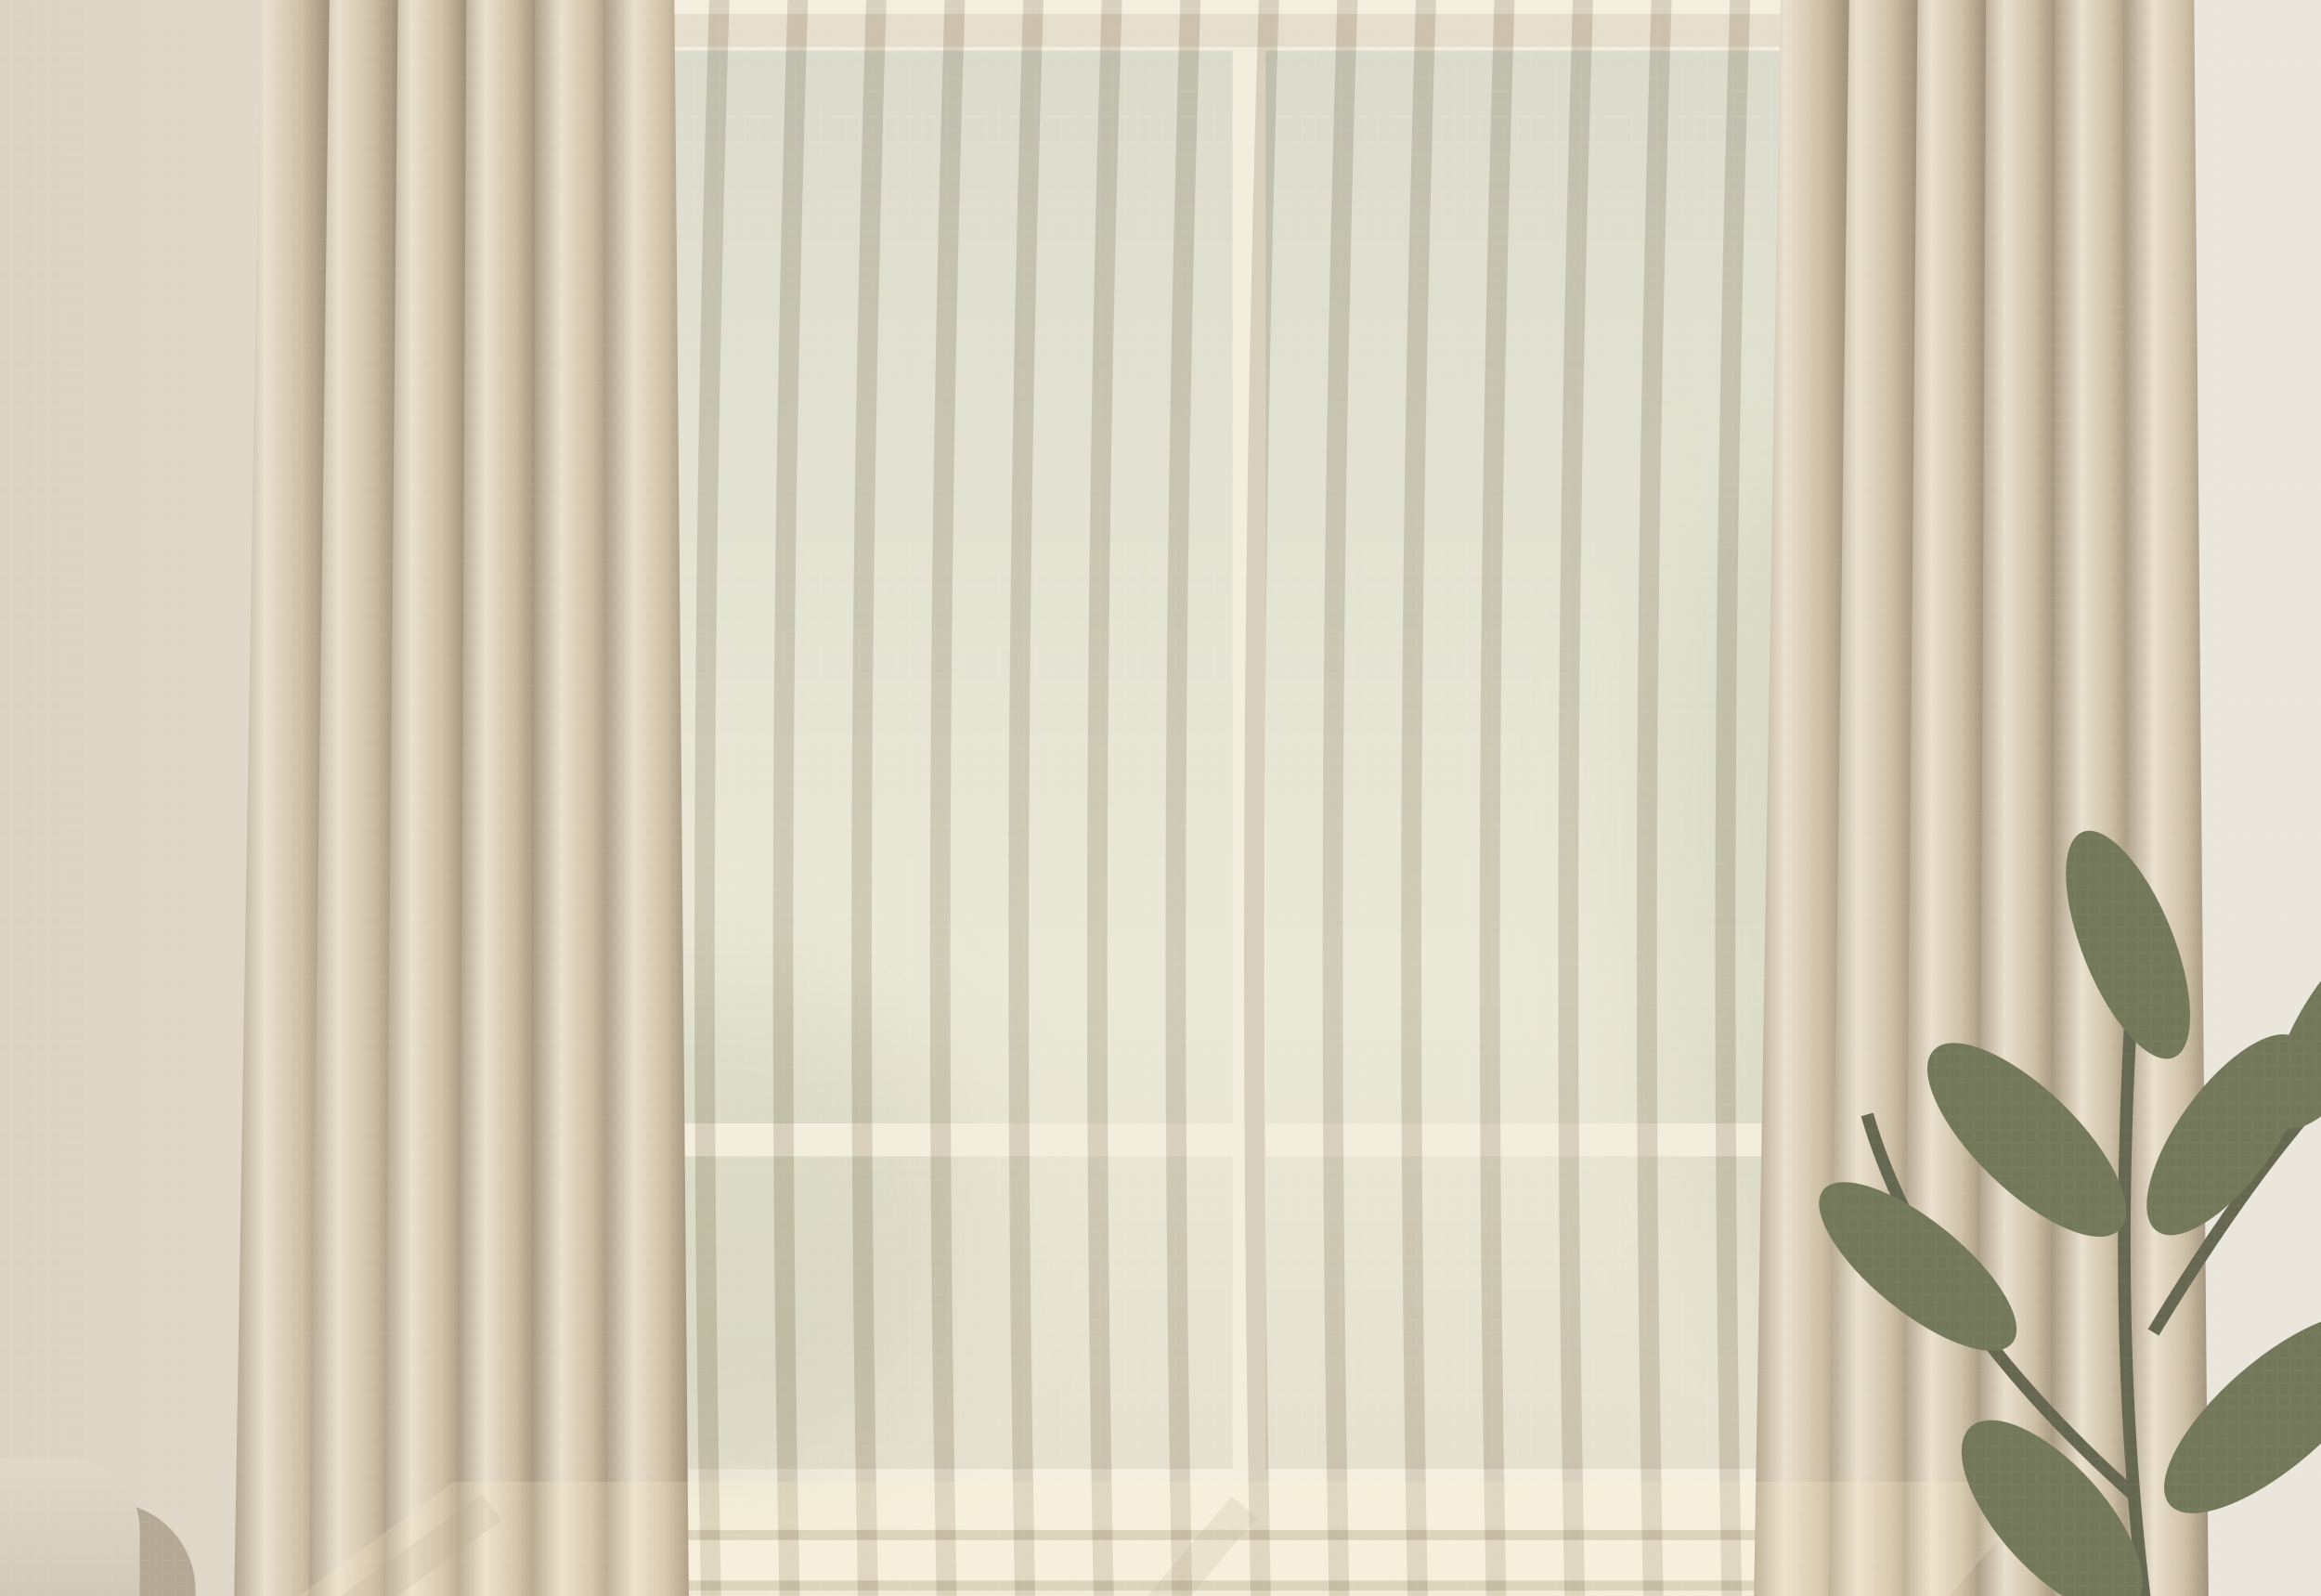
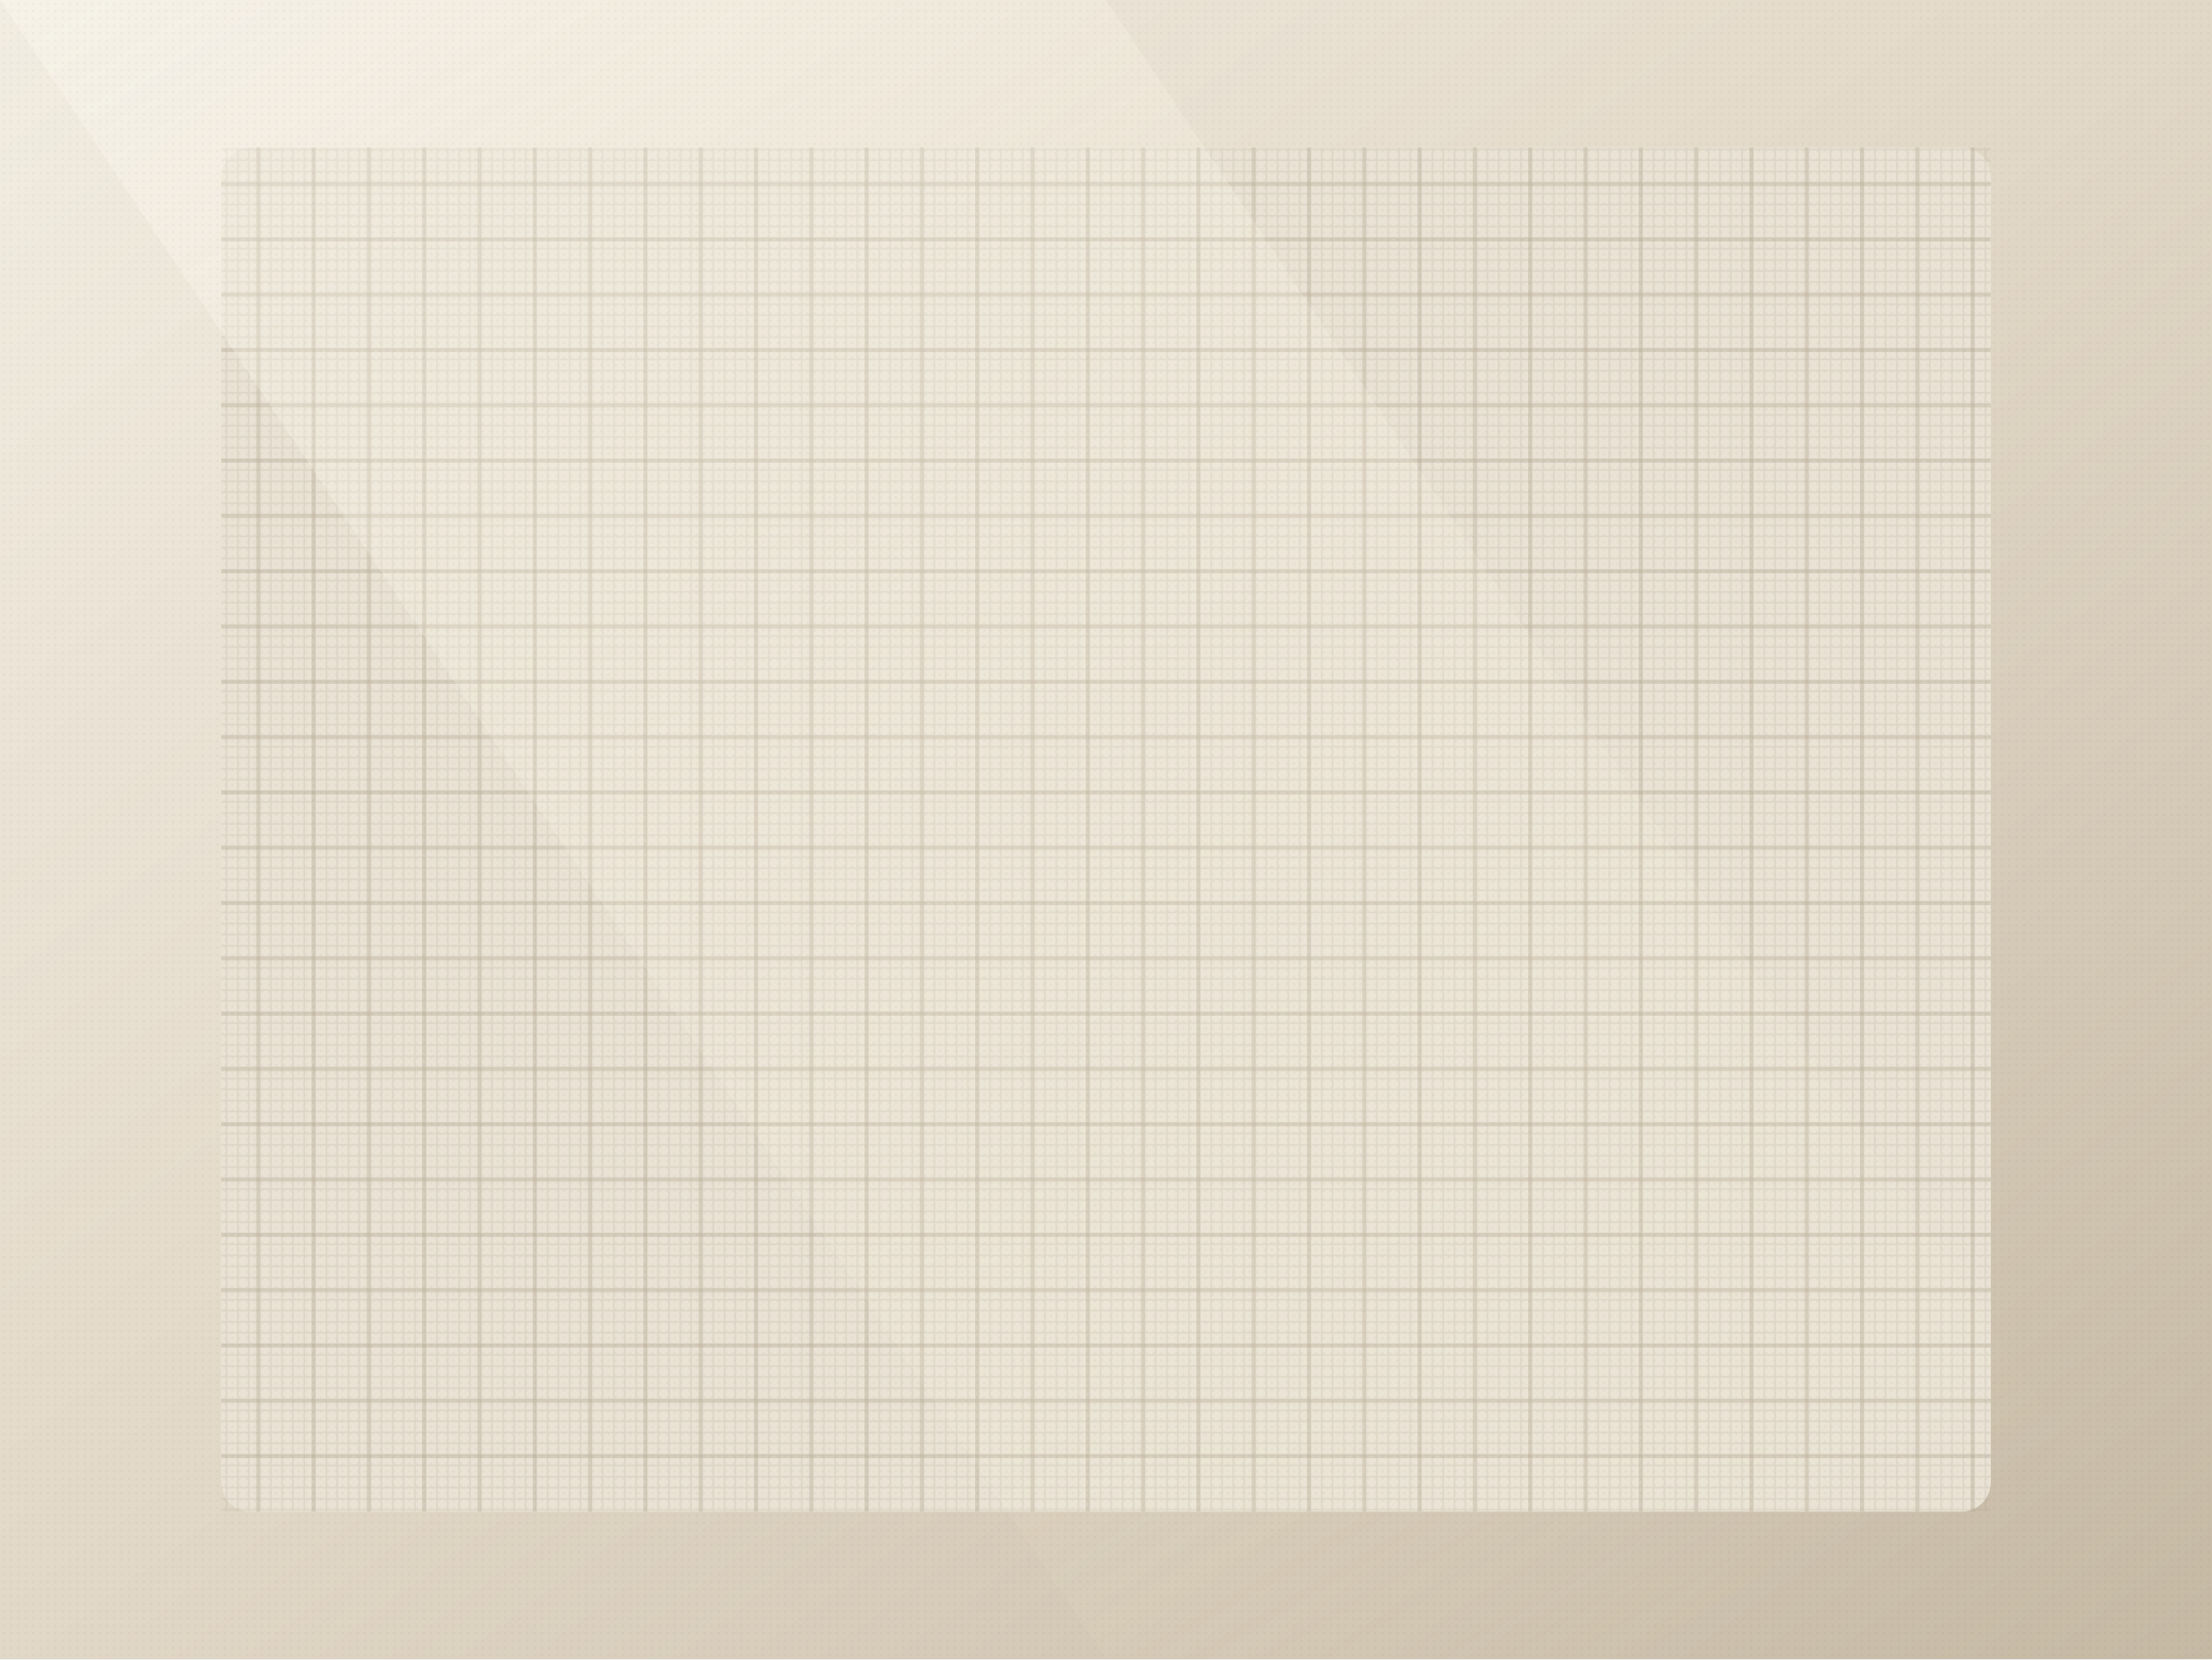
- <svg xmlns="http://www.w3.org/2000/svg" width="1600" height="1100" viewBox="760 65 570 630">
+ <svg xmlns="http://www.w3.org/2000/svg" width="1200" height="900" viewBox="0 0 1200 900">
  <defs>
-     <linearGradient id="wall">
-       <stop stop-color="#c1b7a7" />
-       <stop offset=".46" stop-color="#e2dacb" />
-       <stop offset="1" stop-color="#ece8de" />
+     <linearGradient id="warmWall" x1="0%" y1="0%" x2="100%" y2="100%">
+       <stop offset="0%" stop-color="#EFECE6" />
+       <stop offset="45%" stop-color="#E5DFD4" />
+       <stop offset="100%" stop-color="#D6CEBF" />
    </linearGradient>
-     <linearGradient id="floor" x2="0" y2="1">
-       <stop stop-color="#afa08c" />
-       <stop offset="1" stop-color="#cabcaa" />
+     <linearGradient id="woodFloor" x1="0%" y1="0%" x2="0%" y2="100%">
+       <stop offset="0%" stop-color="#C2B29E" />
+       <stop offset="40%" stop-color="#B19F89" />
+       <stop offset="100%" stop-color="#9C8972" />
    </linearGradient>
-     <linearGradient id="glass" x2="0" y2="1">
-       <stop stop-color="#b8bfb5" />
-       <stop offset=".65" stop-color="#dce0cd" />
-       <stop offset="1" stop-color="#d1cbb9" />
+     <linearGradient id="windowLight" x1="0%" y1="0%" x2="100%" y2="100%">
+       <stop offset="0%" stop-color="#FDFCF7" stop-opacity="0.85" />
+       <stop offset="60%" stop-color="#F4EEDB" stop-opacity="0.45" />
+       <stop offset="100%" stop-color="#E8DEC8" stop-opacity="0.1" />
    </linearGradient>
-     <linearGradient id="linen">
-       <stop stop-color="#b8ac96" />
-       <stop offset=".55" stop-color="#d3c9b7" />
-       <stop offset="1" stop-color="#c6bba4" />
+     <linearGradient id="sunbeam" x1="0%" y1="0%" x2="80%" y2="100%">
+       <stop offset="0%" stop-color="#FFFDF5" stop-opacity="0.32" />
+       <stop offset="60%" stop-color="#FFF8E7" stop-opacity="0.12" />
+       <stop offset="100%" stop-color="#FFF5D6" stop-opacity="0" />
    </linearGradient>
-     <linearGradient id="fold" x2="0" y2="1">
-       <stop stop-color="#c1b39b" />
-       <stop offset=".6" stop-color="#dfd4c0" />
-       <stop offset=".95" stop-color="#aa9b83" />
-       <stop offset="1" stop-color="#887c69" />
+     <linearGradient id="steelMullion" x1="0%" y1="0%" x2="100%" y2="0%">
+       <stop offset="0%" stop-color="#2D312E" />
+       <stop offset="50%" stop-color="#3B403C" />
+       <stop offset="100%" stop-color="#242725" />
    </linearGradient>
-     <linearGradient id="slat" x2="0" y2="1">
-       <stop stop-color="#d5c5aa" />
-       <stop offset=".65" stop-color="#bcaa8a" />
-       <stop offset="1" stop-color="#887757" />
+     <linearGradient id="softLinen" x1="0%" y1="0%" x2="100%" y2="0%">
+       <stop offset="0%" stop-color="#DFD8CB" />
+       <stop offset="50%" stop-color="#EDE7DC" />
+       <stop offset="100%" stop-color="#D8D0C1" />
    </linearGradient>
-     <linearGradient id="sofa" x2="0" y2="1">
-       <stop stop-color="#e0d9ca" />
-       <stop offset="1" stop-color="#b2a895" />
+     <linearGradient id="darkLinen" x1="0%" y1="0%" x2="100%" y2="0%">
+       <stop offset="0%" stop-color="#565B54" />
+       <stop offset="50%" stop-color="#676D65" />
+       <stop offset="100%" stop-color="#4C504A" />
    </linearGradient>
-     <linearGradient id="pot">
-       <stop stop-color="#7b715f" />
-       <stop offset=".5" stop-color="#ada28c" />
-       <stop offset="1" stop-color="#847b68" />
+     <linearGradient id="sheerFabric" x1="0%" y1="0%" x2="0%" y2="100%">
+       <stop offset="0%" stop-color="#FAF8F2" stop-opacity="0.75" />
+       <stop offset="50%" stop-color="#F2EDE2" stop-opacity="0.6" />
+       <stop offset="100%" stop-color="#EBE3D3" stop-opacity="0.75" />
    </linearGradient>
-     <filter id="blur">
-       <feGaussianBlur stdDeviation="24" />
+     <filter id="softBlur" x="-20%" y="-20%" width="140%" height="140%">
+       <feGaussianBlur stdDeviation="16" />
    </filter>
-     <filter id="shadow">
-       <feGaussianBlur stdDeviation="10" />
+     <filter id="deepBlur" x="-30%" y="-30%" width="160%" height="160%">
+       <feGaussianBlur stdDeviation="32" />
    </filter>
-     <pattern id="grain" width="5" height="5" patternUnits="userSpaceOnUse">
-       <path d="M0 1h5M1 0v5" stroke="#fff" stroke-opacity=".035" stroke-width=".7" />
+     <filter id="gentleShadow" x="-10%" y="-10%" width="120%" height="120%">
+       <feDropShadow dx="0" dy="8" stdDeviation="12" flood-color="#1D211F" flood-opacity="0.12" />
+     </filter>
+     <pattern id="weavePattern" width="6" height="6" patternUnits="userSpaceOnUse">
+       <path d="M0 3h6 M3 0v6" stroke="#9C9281" stroke-width="0.75" stroke-opacity="0.18" />
    </pattern>
-   </defs>
-   <path fill="url(#wall)" d="M0 0h1600v1100H0z" />
-   <path d="M0 850h1600v250H0z" fill="url(#floor)" />
-   <path d="M0 848h1600" stroke="#948a78" stroke-width="3" />
-   <path d="M180 850L40 1100m400-250-20 250m280-250 80 250m180-250 180 250m80-250 280 250" stroke="#93806b" stroke-opacity=".25" />
-   <path d="M723 43h717v650H723z" fill="#a99e88" />
-   <path d="M744 65h674v604H744z" fill="#f2ecdf" />
-   <path d="M765 85h630v560H765z" fill="url(#glass)" />
-   <g opacity=".3" filter="url(#blur)" fill="#6e7e58">
-     <ellipse cx="1320" cy="420" rx="85" ry="180" />
-     <ellipse cx="870" cy="550" rx="100" ry="100" />
-   </g>
-   <path d="M1080 85v560M765 515h630" stroke="#f0eadb" stroke-width="13" />
-   <path d="M750 77h658" stroke="#d2c6b2" stroke-width="13" />
-   <path d="M720 681h727" stroke="#f4eddf" stroke-width="16" />
-   <g opacity=".58">
-     <rect x="770" y="58" width="620" height="775" fill="#f5efdf" />
-     <path d="M778 58q-12 380 0 775" fill="none" stroke="#c6bda7" stroke-width="8" />
-     <path d="M809 58q-12 380 0 775" fill="none" stroke="#c6bda7" stroke-width="8" />
-     <path d="M840 58q-12 380 0 775" fill="none" stroke="#c6bda7" stroke-width="8" />
-     <path d="M871 58q-12 380 0 775" fill="none" stroke="#c6bda7" stroke-width="8" />
-     <path d="M902 58q-12 380 0 775" fill="none" stroke="#c6bda7" stroke-width="8" />
-     <path d="M933 58q-12 380 0 775" fill="none" stroke="#c6bda7" stroke-width="8" />
-     <path d="M964 58q-12 380 0 775" fill="none" stroke="#c6bda7" stroke-width="8" />
-     <path d="M995 58q-12 380 0 775" fill="none" stroke="#c6bda7" stroke-width="8" />
-     <path d="M1026 58q-12 380 0 775" fill="none" stroke="#c6bda7" stroke-width="8" />
-     <path d="M1057 58q-12 380 0 775" fill="none" stroke="#c6bda7" stroke-width="8" />
-     <path d="M1088 58q-12 380 0 775" fill="none" stroke="#c6bda7" stroke-width="8" />
-     <path d="M1119 58q-12 380 0 775" fill="none" stroke="#c6bda7" stroke-width="8" />
-     <path d="M1150 58q-12 380 0 775" fill="none" stroke="#c6bda7" stroke-width="8" />
-     <path d="M1181 58q-12 380 0 775" fill="none" stroke="#c6bda7" stroke-width="8" />
-     <path d="M1212 58q-12 380 0 775" fill="none" stroke="#c6bda7" stroke-width="8" />
-     <path d="M1243 58q-12 380 0 775" fill="none" stroke="#c6bda7" stroke-width="8" />
-     <path d="M1274 58q-12 380 0 775" fill="none" stroke="#c6bda7" stroke-width="8" />
-     <path d="M1305 58q-12 380 0 775" fill="none" stroke="#c6bda7" stroke-width="8" />
-     <path d="M1336 58q-12 380 0 775" fill="none" stroke="#c6bda7" stroke-width="8" />
-     <path d="M1367 58q-12 380 0 775" fill="none" stroke="#c6bda7" stroke-width="8" />
-   </g>
-   <defs>
-     <linearGradient id="curtainFold">
-       <stop stop-color="#a99b84" />
-       <stop offset=".35" stop-color="#e9e0ce" />
-       <stop offset=".7" stop-color="#cec0a6" />
-       <stop offset="1" stop-color="#998a74" />
+     <pattern id="microGrain" width="4" height="4" patternUnits="userSpaceOnUse">
+       <circle cx="2" cy="2" r="0.8" fill="#1D211F" fill-opacity="0.03" />
+     </pattern>
+     <linearGradient id="macroWeave" x1="0%" y1="0%" x2="100%" y2="100%">
+       <stop offset="0%" stop-color="#F2EDE2" />
+       <stop offset="50%" stop-color="#E2D8C7" />
+       <stop offset="100%" stop-color="#C5B9A4" />
    </linearGradient>
  </defs>
-   <path d="M665 48h825" stroke="#6d6659" stroke-width="7" />
-   <path d="M690 55q15-9 28 0l-8 778q-15 12-33 0z" fill="url(#curtainFold)" />
-   <path d="M717 55q15-9 28 0l-5 778q-15 12-33 0z" fill="url(#curtainFold)" />
-   <path d="M744 55q15-9 28 0l-2 778q-15 12-33 0z" fill="url(#curtainFold)" />
-   <path d="M771 55q15-9 28 0l1 778q-15 12-33 0z" fill="url(#curtainFold)" />
-   <path d="M798 55q15-9 28 0l4 778q-15 12-33 0z" fill="url(#curtainFold)" />
-   <path d="M825 55q15-9 28 0l7 778q-15 12-33 0z" fill="url(#curtainFold)" />
-   <path d="M1290 55q15-9 28 0l-8 778q-15 12-33 0z" fill="url(#curtainFold)" />
-   <path d="M1317 55q15-9 28 0l-5 778q-15 12-33 0z" fill="url(#curtainFold)" />
-   <path d="M1344 55q15-9 28 0l-2 778q-15 12-33 0z" fill="url(#curtainFold)" />
-   <path d="M1371 55q15-9 28 0l1 778q-15 12-33 0z" fill="url(#curtainFold)" />
-   <path d="M1398 55q15-9 28 0l4 778q-15 12-33 0z" fill="url(#curtainFold)" />
-   <path d="M1425 55q15-9 28 0l7 778q-15 12-33 0z" fill="url(#curtainFold)" />
-   <path d="M766 650l-340 250h750l220-250" fill="#fff5ce" opacity=".18" />
-   <path d="M1078 660L875 900m-94-240L449 900" stroke="#b0a48b" stroke-width="13" opacity=".18" />
-   <ellipse cx="520" cy="950" rx="540" ry="55" fill="#746956" opacity=".18" filter="url(#shadow)" />
-   <path d="M15 877l930-15 278 238H0z" fill="#b5a995" />
-   <path d="M40 897l890-15 200 198H0" fill="none" stroke="#dbcfbc" stroke-width="2" opacity=".6" />
-   <rect x="63" y="658" width="601" height="214" rx="35" fill="#b4a995" />
-   <rect x="79" y="641" width="279" height="165" rx="28" fill="url(#sofa)" />
-   <rect x="363" y="641" width="279" height="165" rx="28" fill="url(#sofa)" />
-   <path d="M45 778q0-30 35-30h565q37 0 37 30v119H45z" fill="url(#sofa)" />
-   <path d="M60 897h607v31H60z" fill="#a69a86" />
-   <rect x="31" y="727" width="82" height="176" rx="24" fill="#c9beaa" />
-   <rect x="617" y="727" width="82" height="176" rx="24" fill="#c9beaa" />
-   <path d="M105 923v22m532-22v22" stroke="#554e41" stroke-width="11" />
-   <path d="M136 674q50-25 107-8l-9 112q-60 12-109-4z" fill="#a59981" />
-   <path d="M466 670q54-18 111 8l-8 104-116-3z" fill="#d6cbb7" />
-   <ellipse cx="858" cy="1015" rx="200" ry="27" fill="#756750" opacity=".18" filter="url(#shadow)" />
-   <path d="M721 884l-16 142m285-142 15 142" stroke="#5c513e" stroke-width="15" />
-   <ellipse cx="855" cy="887" rx="190" ry="62" fill="#817056" />
-   <ellipse cx="855" cy="879" rx="190" ry="60" fill="#ac987a" />
-   <path d="M786 859l83-13 50 15-85 15z" fill="#ded6c6" />
-   <path d="M786 859v8l48 17 85-16v-7l-85 15z" fill="#bdb19b" />
-   <ellipse cx="939" cy="864" rx="25" ry="8" fill="#6b5e4b" />
-   <path d="M916 842l5 23q18 9 36 0l5-23z" fill="#d7cdbb" />
-   <ellipse cx="939" cy="842" rx="23" ry="7" fill="#afa18b" />
-   <path d="M1450 789q-35-145-20-352m-1 218q-83-74-105-150m113 86q48-79 87-114" stroke="#666751" stroke-width="5" fill="none" />
-   <g fill="#73785a">
-     <ellipse cx="1427" cy="438" rx="18" ry="48" transform="rotate(-22 1427 438)" />
-     <ellipse cx="1387" cy="515" rx="20" ry="51" transform="rotate(-46 1387 515)" />
-     <ellipse cx="1466" cy="513" rx="19" ry="47" transform="rotate(36 1466 513)" />
-     <ellipse cx="1344" cy="565" rx="18" ry="48" transform="rotate(-51 1344 565)" />
-     <ellipse cx="1485" cy="623" rx="21" ry="55" transform="rotate(49 1485 623)" />
-     <ellipse cx="1397" cy="664" rx="21" ry="48" transform="rotate(-42 1397 664)" />
-     <ellipse cx="1511" cy="471" rx="17" ry="45" transform="rotate(31 1511 471)" />
-   </g>
-   <path d="M1393 778h112l-16 129q-42 18-81 0z" fill="url(#pot)" />
-   <ellipse cx="1449" cy="778" rx="56" ry="12" fill="#665e4f" />
-   <path d="M270 151h235v310H270z" fill="#b3a68e" />
-   <path d="M279 160h217v292H279z" fill="#dfd5c1" />
-   <path d="M317 402V271a70 70 0 01140 0v131z" fill="#b4a58d" />
-   <path d="M361 402V295a48 48 0 0196 0v107z" fill="#cbbca1" />
-   <path d="M0 0h1600v1100H0z" fill="url(#grain)" />
+   <rect width="1200" height="900" fill="url(#macroWeave)" />
+   <rect x="120" y="80" width="960" height="740" rx="16" fill="#EAE3D5" />
+   <rect x="120" y="80" width="960" height="740" fill="url(#weavePattern)" />
+   <line x1="120" y1="100" x2="1080" y2="100" stroke="#B8AC97" stroke-width="2" opacity="0.4" />
+   <line x1="120" y1="130" x2="1080" y2="130" stroke="#B8AC97" stroke-width="2" opacity="0.4" />
+   <line x1="120" y1="160" x2="1080" y2="160" stroke="#B8AC97" stroke-width="2" opacity="0.4" />
+   <line x1="120" y1="190" x2="1080" y2="190" stroke="#B8AC97" stroke-width="2" opacity="0.4" />
+   <line x1="120" y1="220" x2="1080" y2="220" stroke="#B8AC97" stroke-width="2" opacity="0.4" />
+   <line x1="120" y1="250" x2="1080" y2="250" stroke="#B8AC97" stroke-width="2" opacity="0.4" />
+   <line x1="120" y1="280" x2="1080" y2="280" stroke="#B8AC97" stroke-width="2" opacity="0.4" />
+   <line x1="120" y1="310" x2="1080" y2="310" stroke="#B8AC97" stroke-width="2" opacity="0.4" />
+   <line x1="120" y1="340" x2="1080" y2="340" stroke="#B8AC97" stroke-width="2" opacity="0.4" />
+   <line x1="120" y1="370" x2="1080" y2="370" stroke="#B8AC97" stroke-width="2" opacity="0.4" />
+   <line x1="120" y1="400" x2="1080" y2="400" stroke="#B8AC97" stroke-width="2" opacity="0.4" />
+   <line x1="120" y1="430" x2="1080" y2="430" stroke="#B8AC97" stroke-width="2" opacity="0.4" />
+   <line x1="120" y1="460" x2="1080" y2="460" stroke="#B8AC97" stroke-width="2" opacity="0.4" />
+   <line x1="120" y1="490" x2="1080" y2="490" stroke="#B8AC97" stroke-width="2" opacity="0.4" />
+   <line x1="120" y1="520" x2="1080" y2="520" stroke="#B8AC97" stroke-width="2" opacity="0.4" />
+   <line x1="120" y1="550" x2="1080" y2="550" stroke="#B8AC97" stroke-width="2" opacity="0.4" />
+   <line x1="120" y1="580" x2="1080" y2="580" stroke="#B8AC97" stroke-width="2" opacity="0.4" />
+   <line x1="120" y1="610" x2="1080" y2="610" stroke="#B8AC97" stroke-width="2" opacity="0.4" />
+   <line x1="120" y1="640" x2="1080" y2="640" stroke="#B8AC97" stroke-width="2" opacity="0.4" />
+   <line x1="120" y1="670" x2="1080" y2="670" stroke="#B8AC97" stroke-width="2" opacity="0.4" />
+   <line x1="120" y1="700" x2="1080" y2="700" stroke="#B8AC97" stroke-width="2" opacity="0.4" />
+   <line x1="120" y1="730" x2="1080" y2="730" stroke="#B8AC97" stroke-width="2" opacity="0.4" />
+   <line x1="120" y1="760" x2="1080" y2="760" stroke="#B8AC97" stroke-width="2" opacity="0.4" />
+   <line x1="120" y1="790" x2="1080" y2="790" stroke="#B8AC97" stroke-width="2" opacity="0.4" />
+   <line x1="140" y1="80" x2="140" y2="820" stroke="#B8AC97" stroke-width="2" opacity="0.4" />
+   <line x1="170" y1="80" x2="170" y2="820" stroke="#B8AC97" stroke-width="2" opacity="0.4" />
+   <line x1="200" y1="80" x2="200" y2="820" stroke="#B8AC97" stroke-width="2" opacity="0.4" />
+   <line x1="230" y1="80" x2="230" y2="820" stroke="#B8AC97" stroke-width="2" opacity="0.4" />
+   <line x1="260" y1="80" x2="260" y2="820" stroke="#B8AC97" stroke-width="2" opacity="0.4" />
+   <line x1="290" y1="80" x2="290" y2="820" stroke="#B8AC97" stroke-width="2" opacity="0.4" />
+   <line x1="320" y1="80" x2="320" y2="820" stroke="#B8AC97" stroke-width="2" opacity="0.4" />
+   <line x1="350" y1="80" x2="350" y2="820" stroke="#B8AC97" stroke-width="2" opacity="0.4" />
+   <line x1="380" y1="80" x2="380" y2="820" stroke="#B8AC97" stroke-width="2" opacity="0.4" />
+   <line x1="410" y1="80" x2="410" y2="820" stroke="#B8AC97" stroke-width="2" opacity="0.4" />
+   <line x1="440" y1="80" x2="440" y2="820" stroke="#B8AC97" stroke-width="2" opacity="0.4" />
+   <line x1="470" y1="80" x2="470" y2="820" stroke="#B8AC97" stroke-width="2" opacity="0.4" />
+   <line x1="500" y1="80" x2="500" y2="820" stroke="#B8AC97" stroke-width="2" opacity="0.4" />
+   <line x1="530" y1="80" x2="530" y2="820" stroke="#B8AC97" stroke-width="2" opacity="0.4" />
+   <line x1="560" y1="80" x2="560" y2="820" stroke="#B8AC97" stroke-width="2" opacity="0.4" />
+   <line x1="590" y1="80" x2="590" y2="820" stroke="#B8AC97" stroke-width="2" opacity="0.4" />
+   <line x1="620" y1="80" x2="620" y2="820" stroke="#B8AC97" stroke-width="2" opacity="0.4" />
+   <line x1="650" y1="80" x2="650" y2="820" stroke="#B8AC97" stroke-width="2" opacity="0.4" />
+   <line x1="680" y1="80" x2="680" y2="820" stroke="#B8AC97" stroke-width="2" opacity="0.4" />
+   <line x1="710" y1="80" x2="710" y2="820" stroke="#B8AC97" stroke-width="2" opacity="0.4" />
+   <line x1="740" y1="80" x2="740" y2="820" stroke="#B8AC97" stroke-width="2" opacity="0.4" />
+   <line x1="770" y1="80" x2="770" y2="820" stroke="#B8AC97" stroke-width="2" opacity="0.4" />
+   <line x1="800" y1="80" x2="800" y2="820" stroke="#B8AC97" stroke-width="2" opacity="0.4" />
+   <line x1="830" y1="80" x2="830" y2="820" stroke="#B8AC97" stroke-width="2" opacity="0.4" />
+   <line x1="860" y1="80" x2="860" y2="820" stroke="#B8AC97" stroke-width="2" opacity="0.4" />
+   <line x1="890" y1="80" x2="890" y2="820" stroke="#B8AC97" stroke-width="2" opacity="0.4" />
+   <line x1="920" y1="80" x2="920" y2="820" stroke="#B8AC97" stroke-width="2" opacity="0.4" />
+   <line x1="950" y1="80" x2="950" y2="820" stroke="#B8AC97" stroke-width="2" opacity="0.4" />
+   <line x1="980" y1="80" x2="980" y2="820" stroke="#B8AC97" stroke-width="2" opacity="0.4" />
+   <line x1="1010" y1="80" x2="1010" y2="820" stroke="#B8AC97" stroke-width="2" opacity="0.4" />
+   <line x1="1040" y1="80" x2="1040" y2="820" stroke="#B8AC97" stroke-width="2" opacity="0.4" />
+   <line x1="1070" y1="80" x2="1070" y2="820" stroke="#B8AC97" stroke-width="2" opacity="0.4" />
+   <polygon points="0,0 600,0 1200,900 600,900" fill="url(#sunbeam)" />
+   <rect width="1200" height="900" fill="url(#microGrain)" />
</svg>
